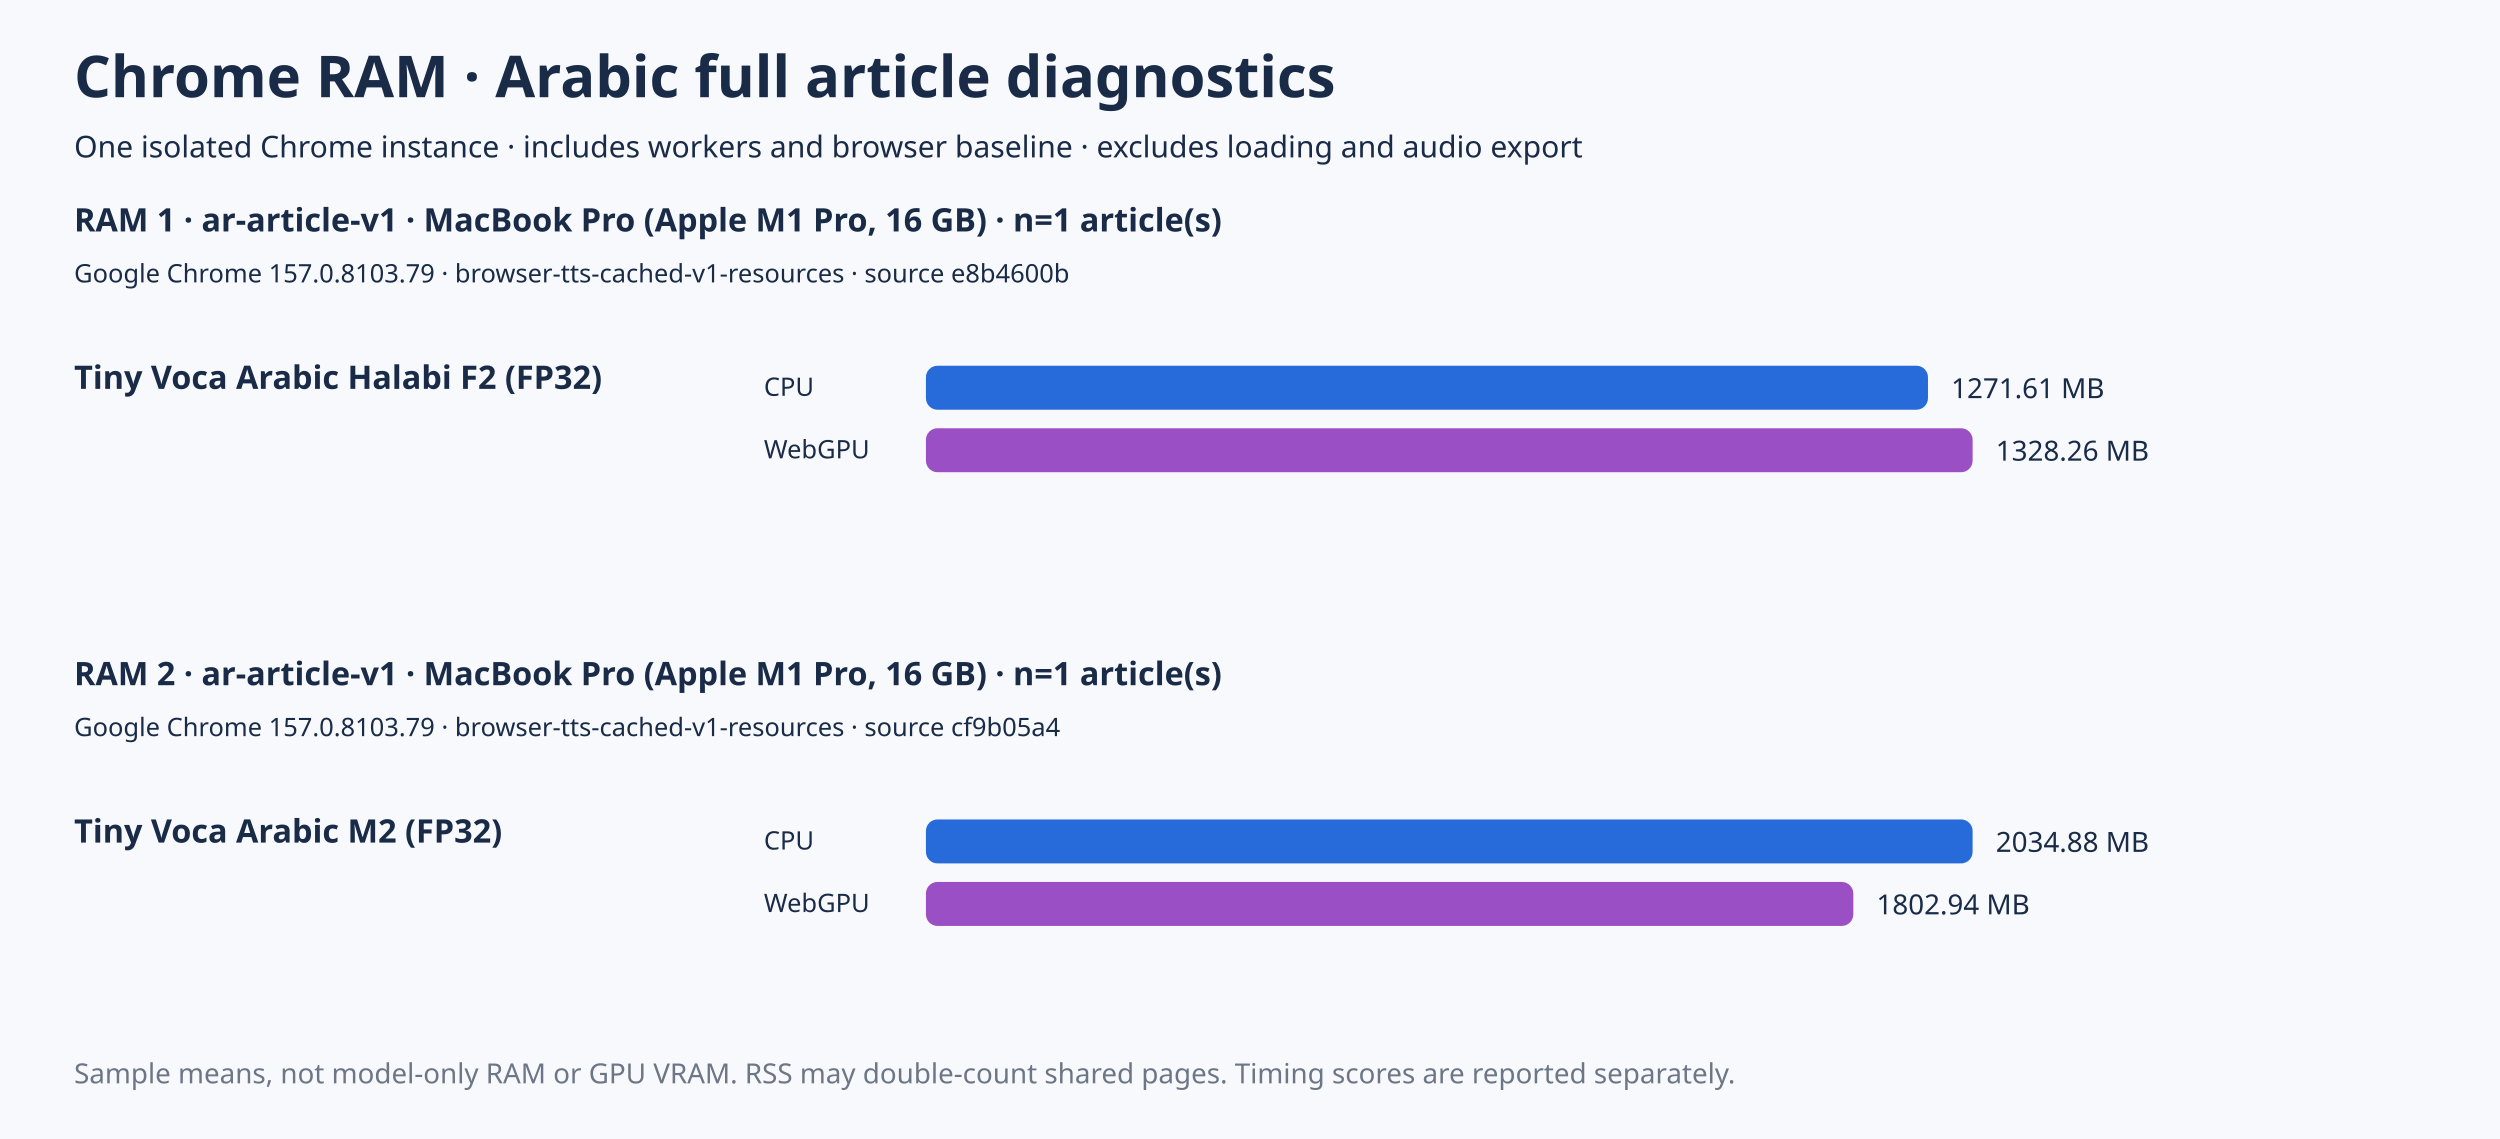
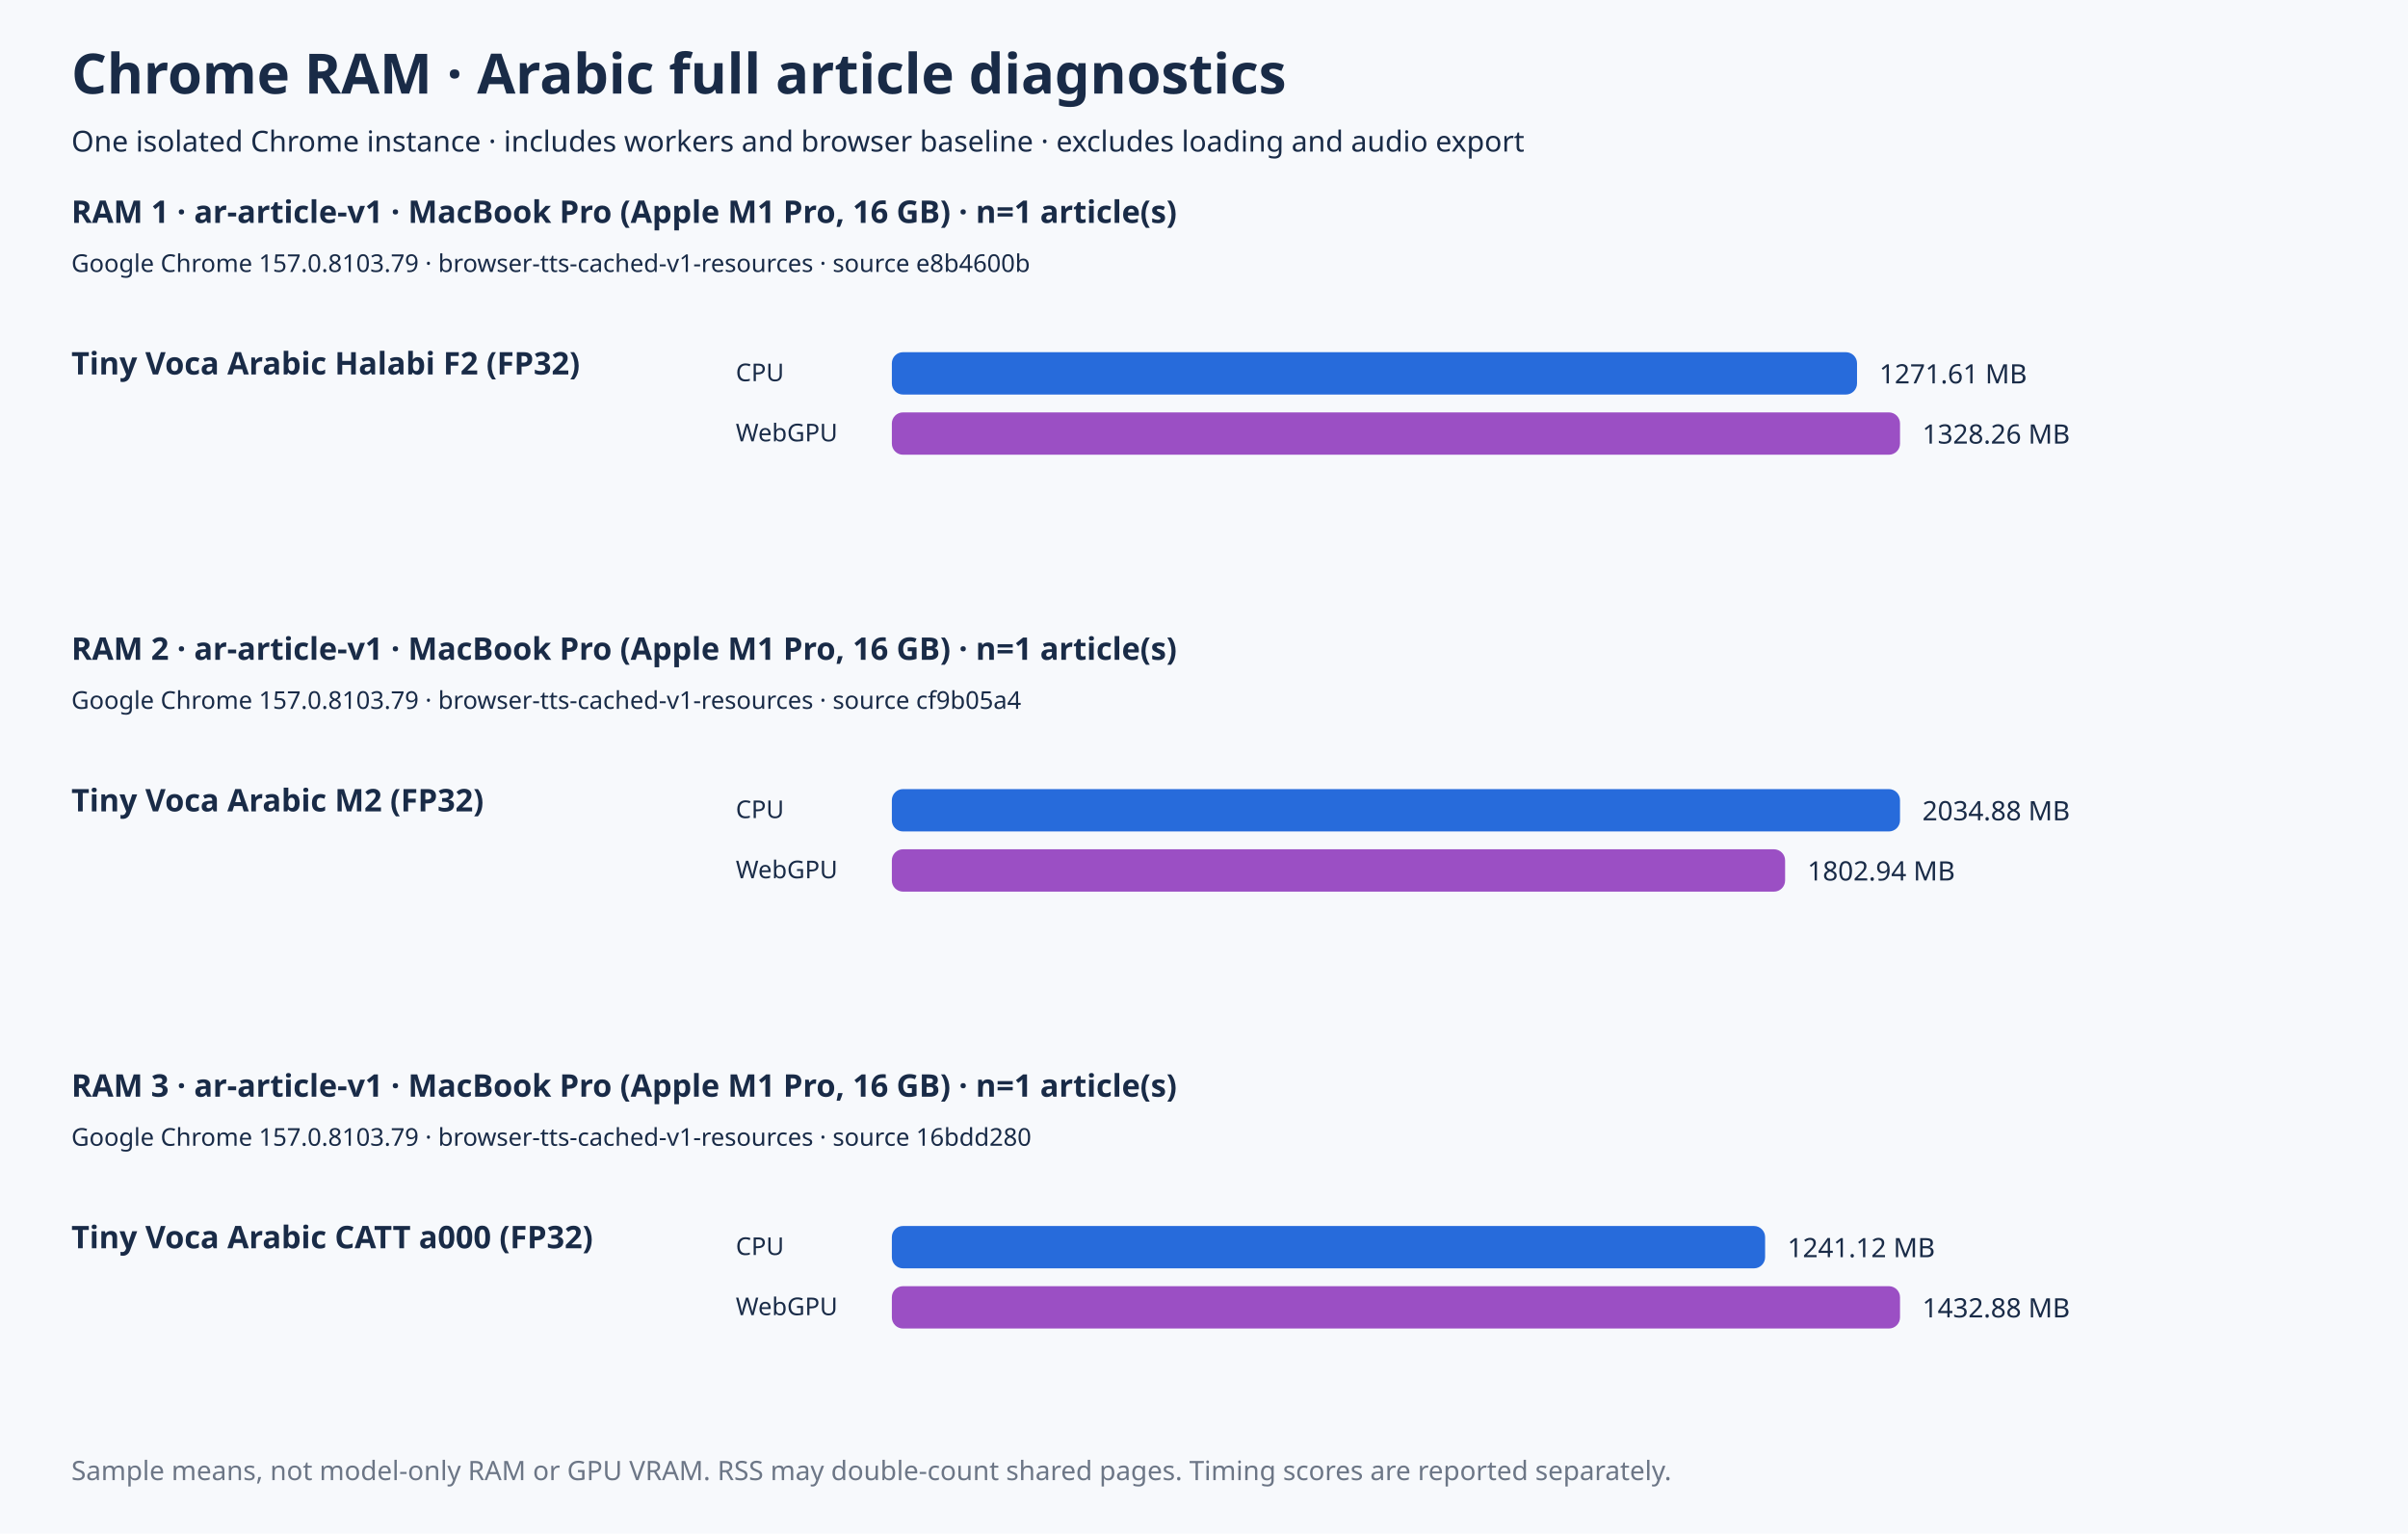
- <svg xmlns="http://www.w3.org/2000/svg" width="1080" height="492" viewBox="0 0 1080 492" role="img" aria-labelledby="title desc">
+ <svg xmlns="http://www.w3.org/2000/svg" width="1080" height="688" viewBox="0 0 1080 688" role="img" aria-labelledby="title desc">
  <rect width="100%" height="100%" fill="#f7f9fc" />
  <g font-family="system-ui,sans-serif" fill="#192b47">
    <text x="32" y="42" font-size="25" font-weight="700">Chrome RAM · Arabic full article diagnostics</text>
    <text x="32" y="68" font-size="13">One isolated Chrome instance · includes workers and browser baseline · excludes loading and audio export</text>
    <text x="32" y="100" font-size="14" font-weight="700">RAM 1 · ar-article-v1 · MacBook Pro (Apple M1 Pro, 16 GB) · n=1 article(s)</text>
    <text x="32" y="122" font-size="11">Google Chrome 157.0.8103.79 · browser-tts-cached-v1-resources · source e8b4600b</text>
    <text x="32" y="168" font-size="14" font-weight="600">Tiny Voca Arabic Halabi F2 (FP32)</text>
    <text x="330" y="171" font-size="11">CPU</text>
    <rect x="400" y="158" width="432.89" height="19" rx="5" fill="#276bdb" />
    <text x="842.89" y="172" font-size="12">1271.61 MB</text>
    <text x="330" y="198" font-size="11">WebGPU</text>
    <rect x="400" y="185" width="452.17" height="19" rx="5" fill="#9b4fc4" />
    <text x="862.17" y="199" font-size="12">1328.26 MB</text>
    <text x="32" y="296" font-size="14" font-weight="700">RAM 2 · ar-article-v1 · MacBook Pro (Apple M1 Pro, 16 GB) · n=1 article(s)</text>
    <text x="32" y="318" font-size="11">Google Chrome 157.0.8103.79 · browser-tts-cached-v1-resources · source cf9b05a4</text>
    <text x="32" y="364" font-size="14" font-weight="600">Tiny Voca Arabic M2 (FP32)</text>
    <text x="330" y="367" font-size="11">CPU</text>
    <rect x="400" y="354" width="452.17" height="19" rx="5" fill="#276bdb" />
    <text x="862.17" y="368" font-size="12">2034.88 MB</text>
    <text x="330" y="394" font-size="11">WebGPU</text>
    <rect x="400" y="381" width="400.63" height="19" rx="5" fill="#9b4fc4" />
    <text x="810.63" y="395" font-size="12">1802.94 MB</text>
-     <text x="32" y="468" font-size="12" fill="#6c7686">Sample means, not model-only RAM or GPU VRAM. RSS may double-count shared pages. Timing scores are reported separately.</text>
+     <text x="32" y="492" font-size="14" font-weight="700">RAM 3 · ar-article-v1 · MacBook Pro (Apple M1 Pro, 16 GB) · n=1 article(s)</text>
+     <text x="32" y="514" font-size="11">Google Chrome 157.0.8103.79 · browser-tts-cached-v1-resources · source 16bdd280</text>
+     <text x="32" y="560" font-size="14" font-weight="600">Tiny Voca Arabic CATT a000 (FP32)</text>
+     <text x="330" y="563" font-size="11">CPU</text>
+     <rect x="400" y="550" width="391.66" height="19" rx="5" fill="#276bdb" />
+     <text x="801.66" y="564" font-size="12">1241.12 MB</text>
+     <text x="330" y="590" font-size="11">WebGPU</text>
+     <rect x="400" y="577" width="452.17" height="19" rx="5" fill="#9b4fc4" />
+     <text x="862.17" y="591" font-size="12">1432.88 MB</text>
+     <text x="32" y="664" font-size="12" fill="#6c7686">Sample means, not model-only RAM or GPU VRAM. RSS may double-count shared pages. Timing scores are reported separately.</text>
  </g>
</svg>
